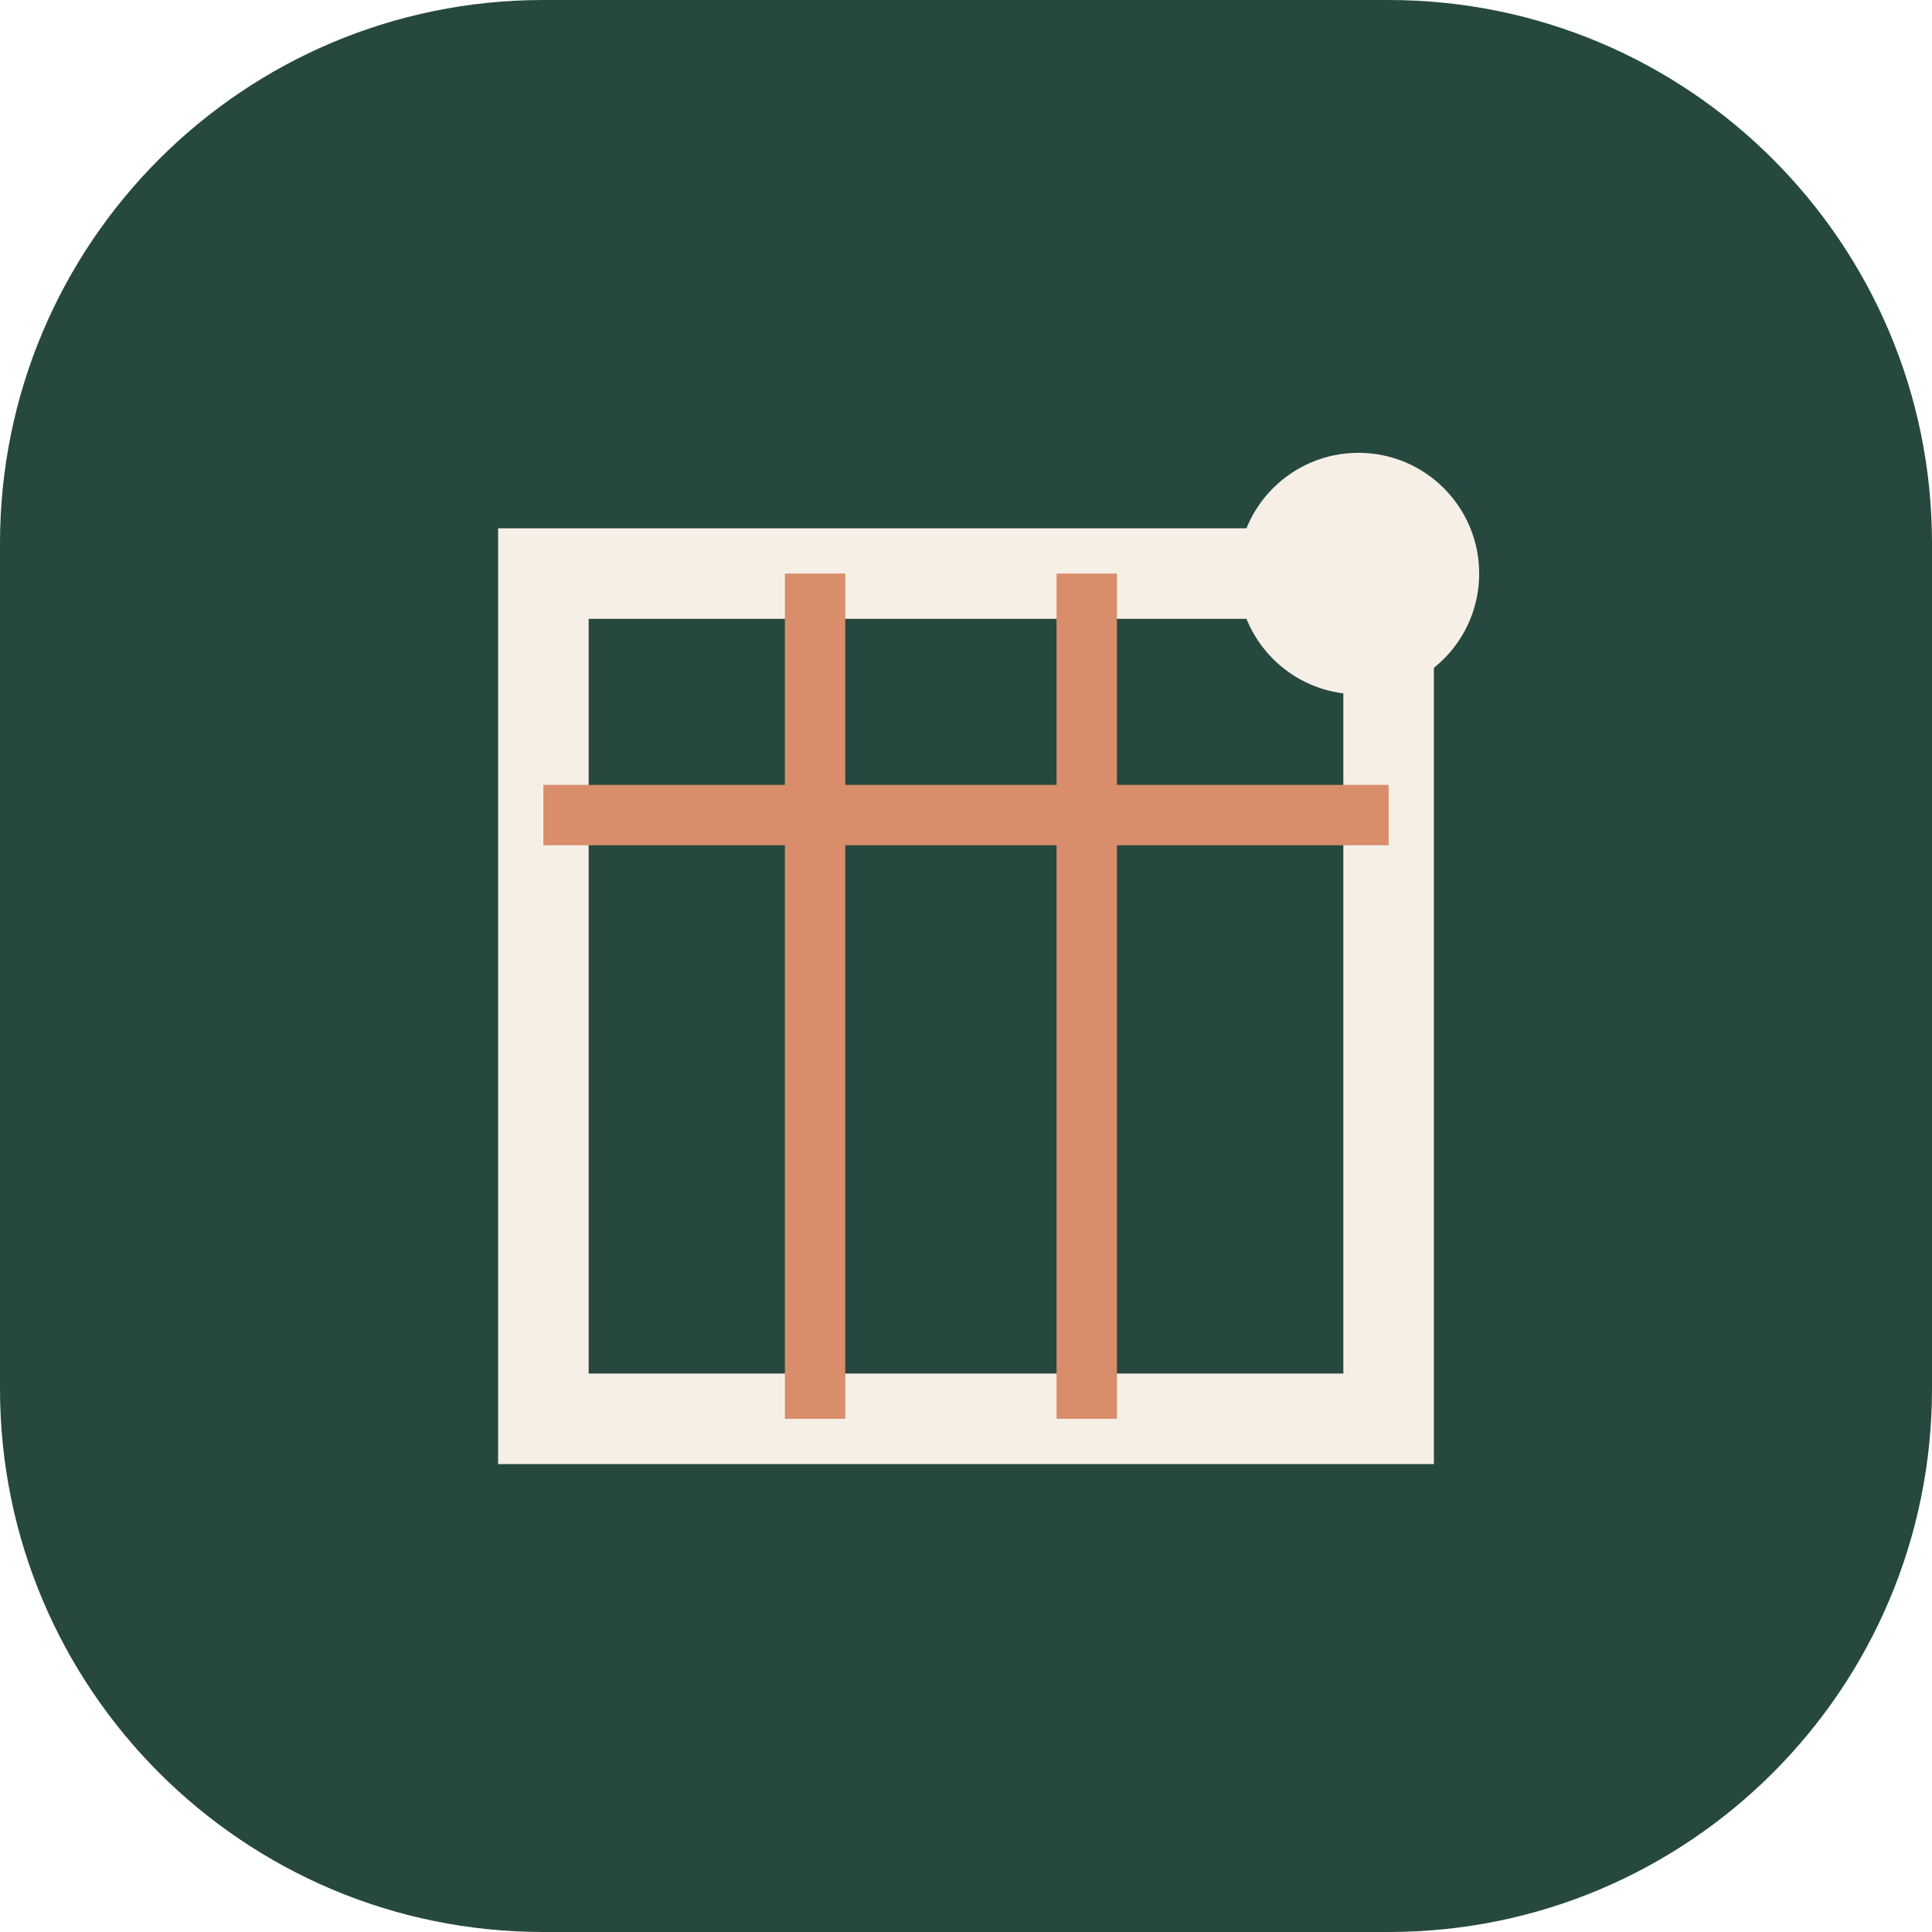
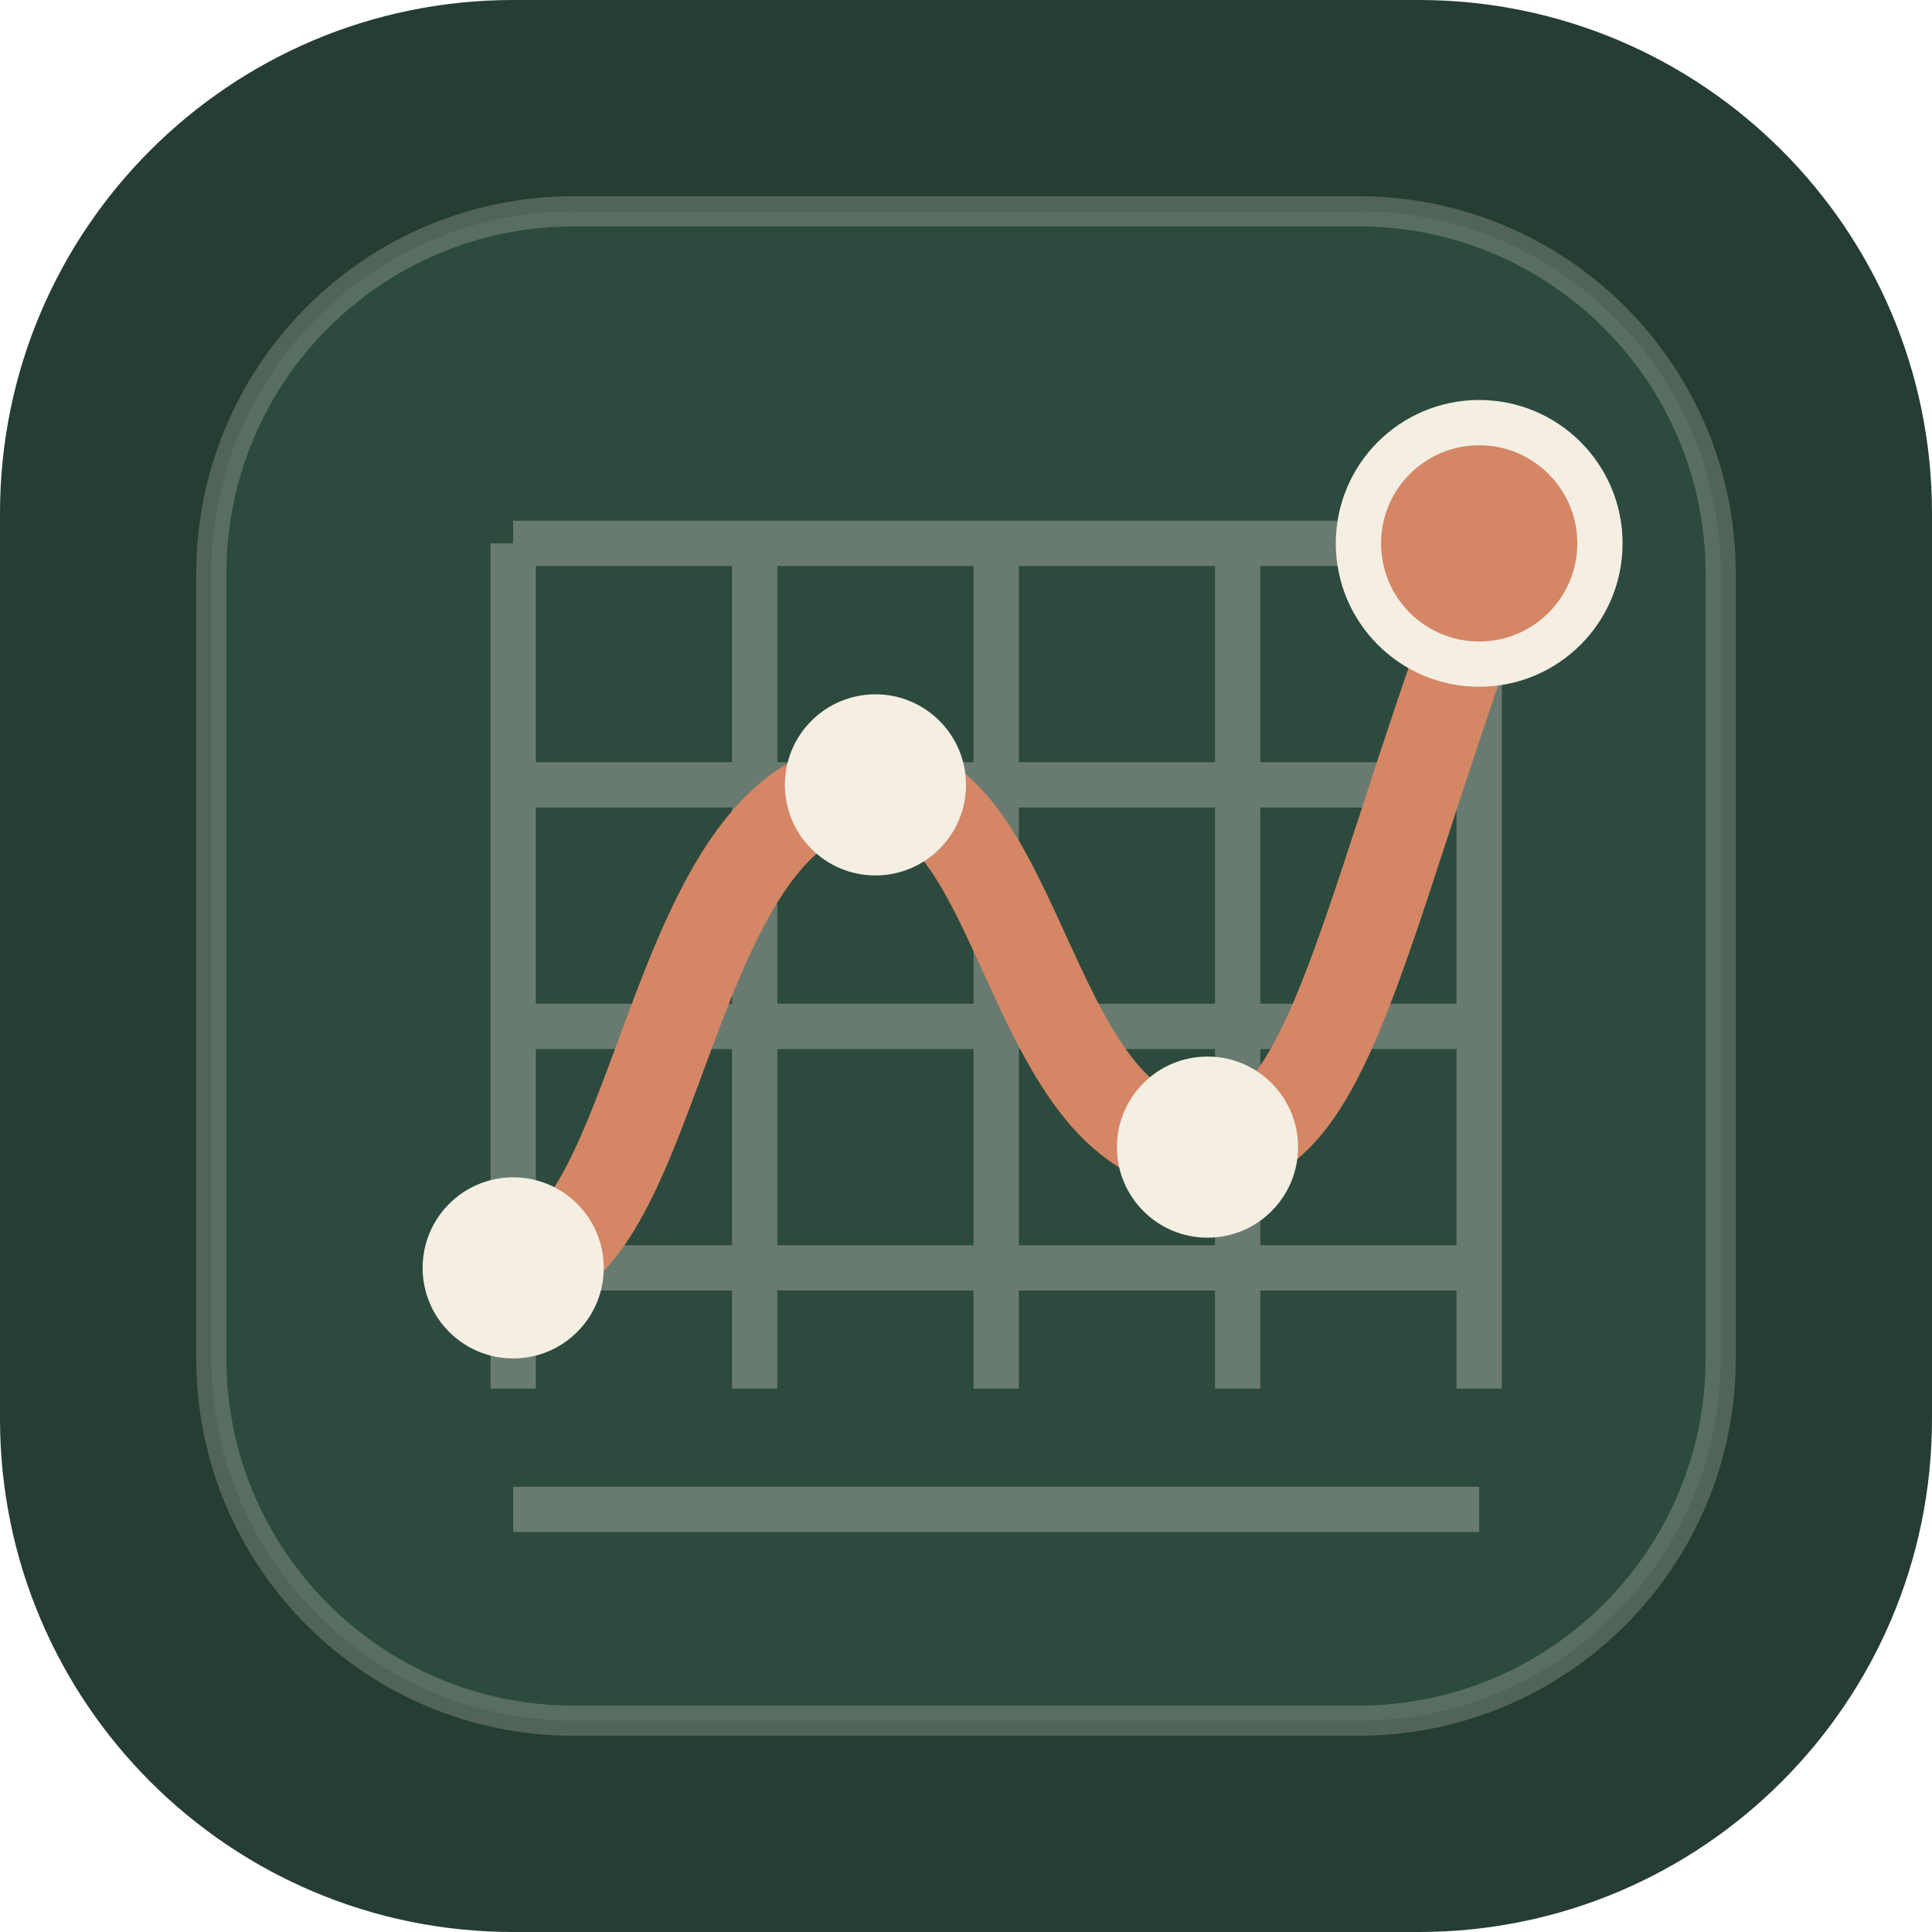
<svg xmlns="http://www.w3.org/2000/svg" viewBox="0 0 64 64">
-   <rect width="64" height="64" rx="18" fill="#26483f" />
-   <path d="M18 19h28v28H18z" fill="none" stroke="#f5efe6" stroke-width="3" />
-   <path d="M18 27h28M27 19v28M36 19v28" fill="none" stroke="#d98d6b" stroke-width="2" />
-   <circle cx="45" cy="19" r="4" fill="#f5efe6" />
+   <rect width="64" height="64" rx="17" fill="#253d32" />
+   <rect x="7" y="7" width="50" height="50" rx="12" fill="#2d4a3e" stroke="#f4eee3" stroke-opacity=".22" />
+   <path d="M17 18v28M25 18v28M33 18v28M41 18v28M49 18v28M17 18h32M17 26h32M17 34h32M17 42h32M17 50h32" fill="none" stroke="#f4eee3" stroke-opacity=".3" stroke-width="1.5" />
+   <path d="M17 42c5 0 5-16 12-16 5 0 5 12 11 12 4 0 5-7 9-18" fill="none" stroke="#d48665" stroke-linecap="round" stroke-linejoin="round" stroke-width="3" />
+   <circle cx="17" cy="42" r="3" fill="#f4eee3" />
+   <circle cx="29" cy="26" r="3" fill="#f4eee3" />
+   <circle cx="40" cy="38" r="3" fill="#f4eee3" />
+   <circle cx="49" cy="18" r="4" fill="#d48665" stroke="#f4eee3" stroke-width="1.5" />
</svg>
